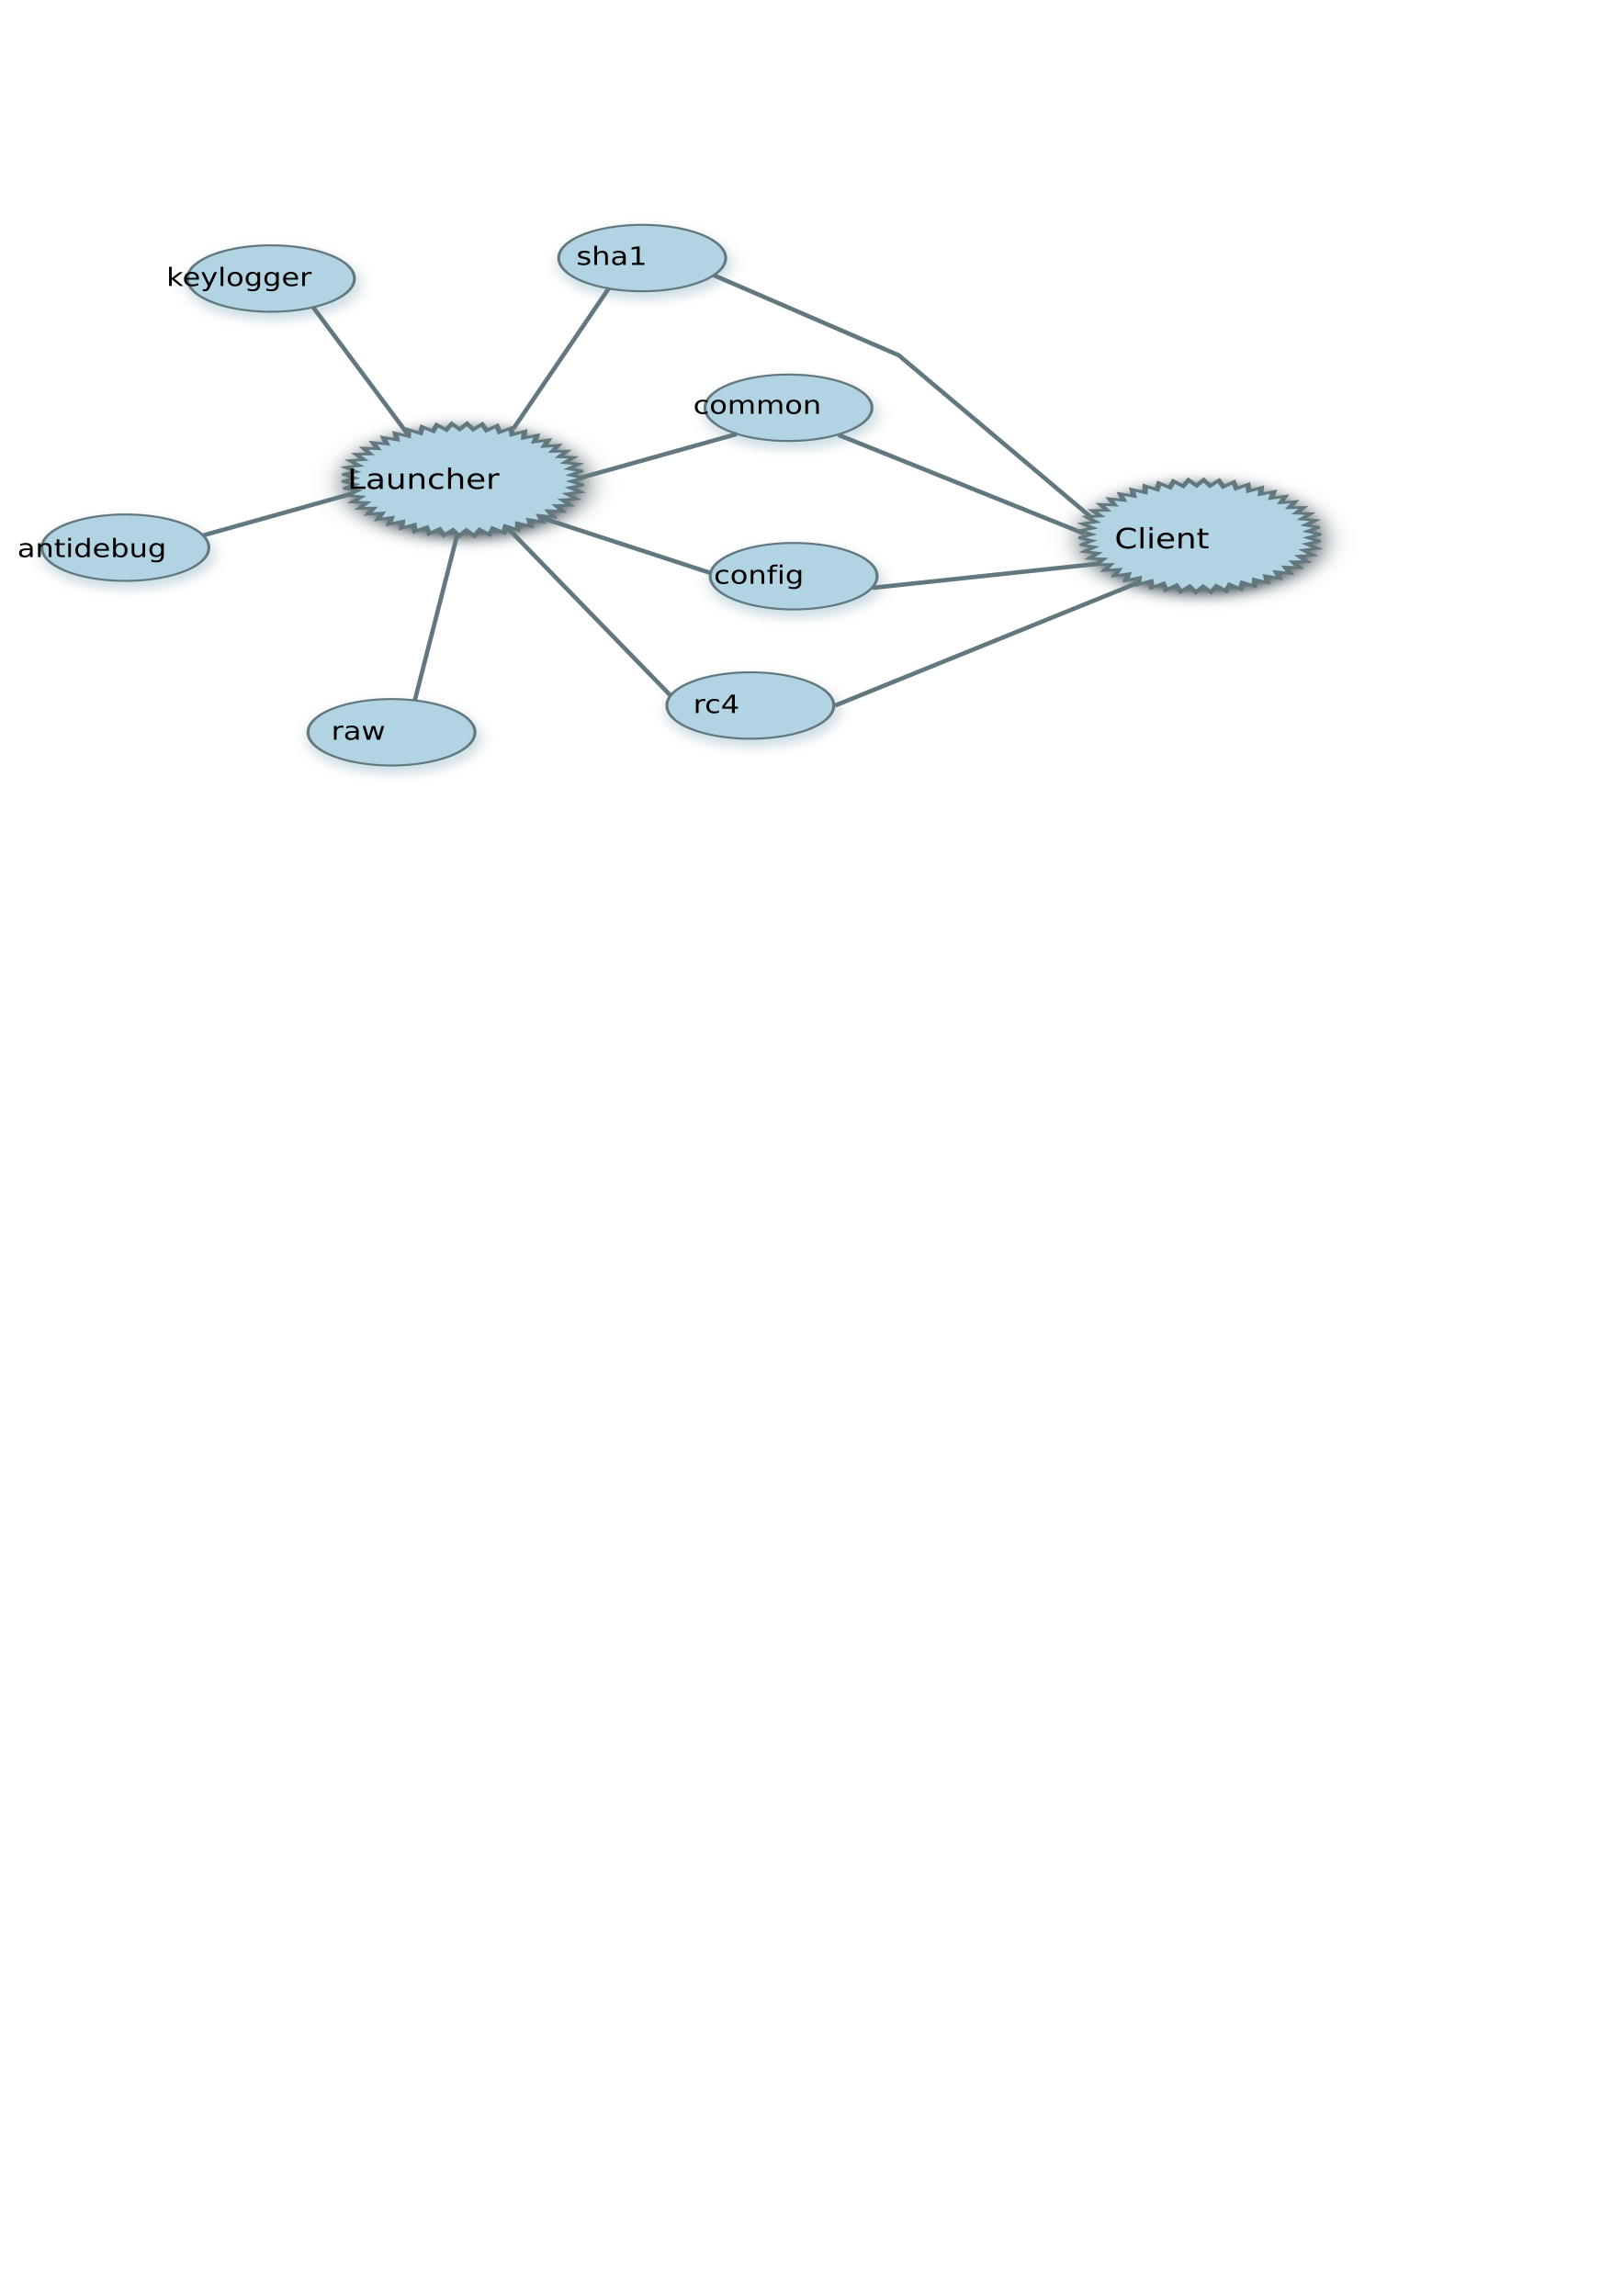
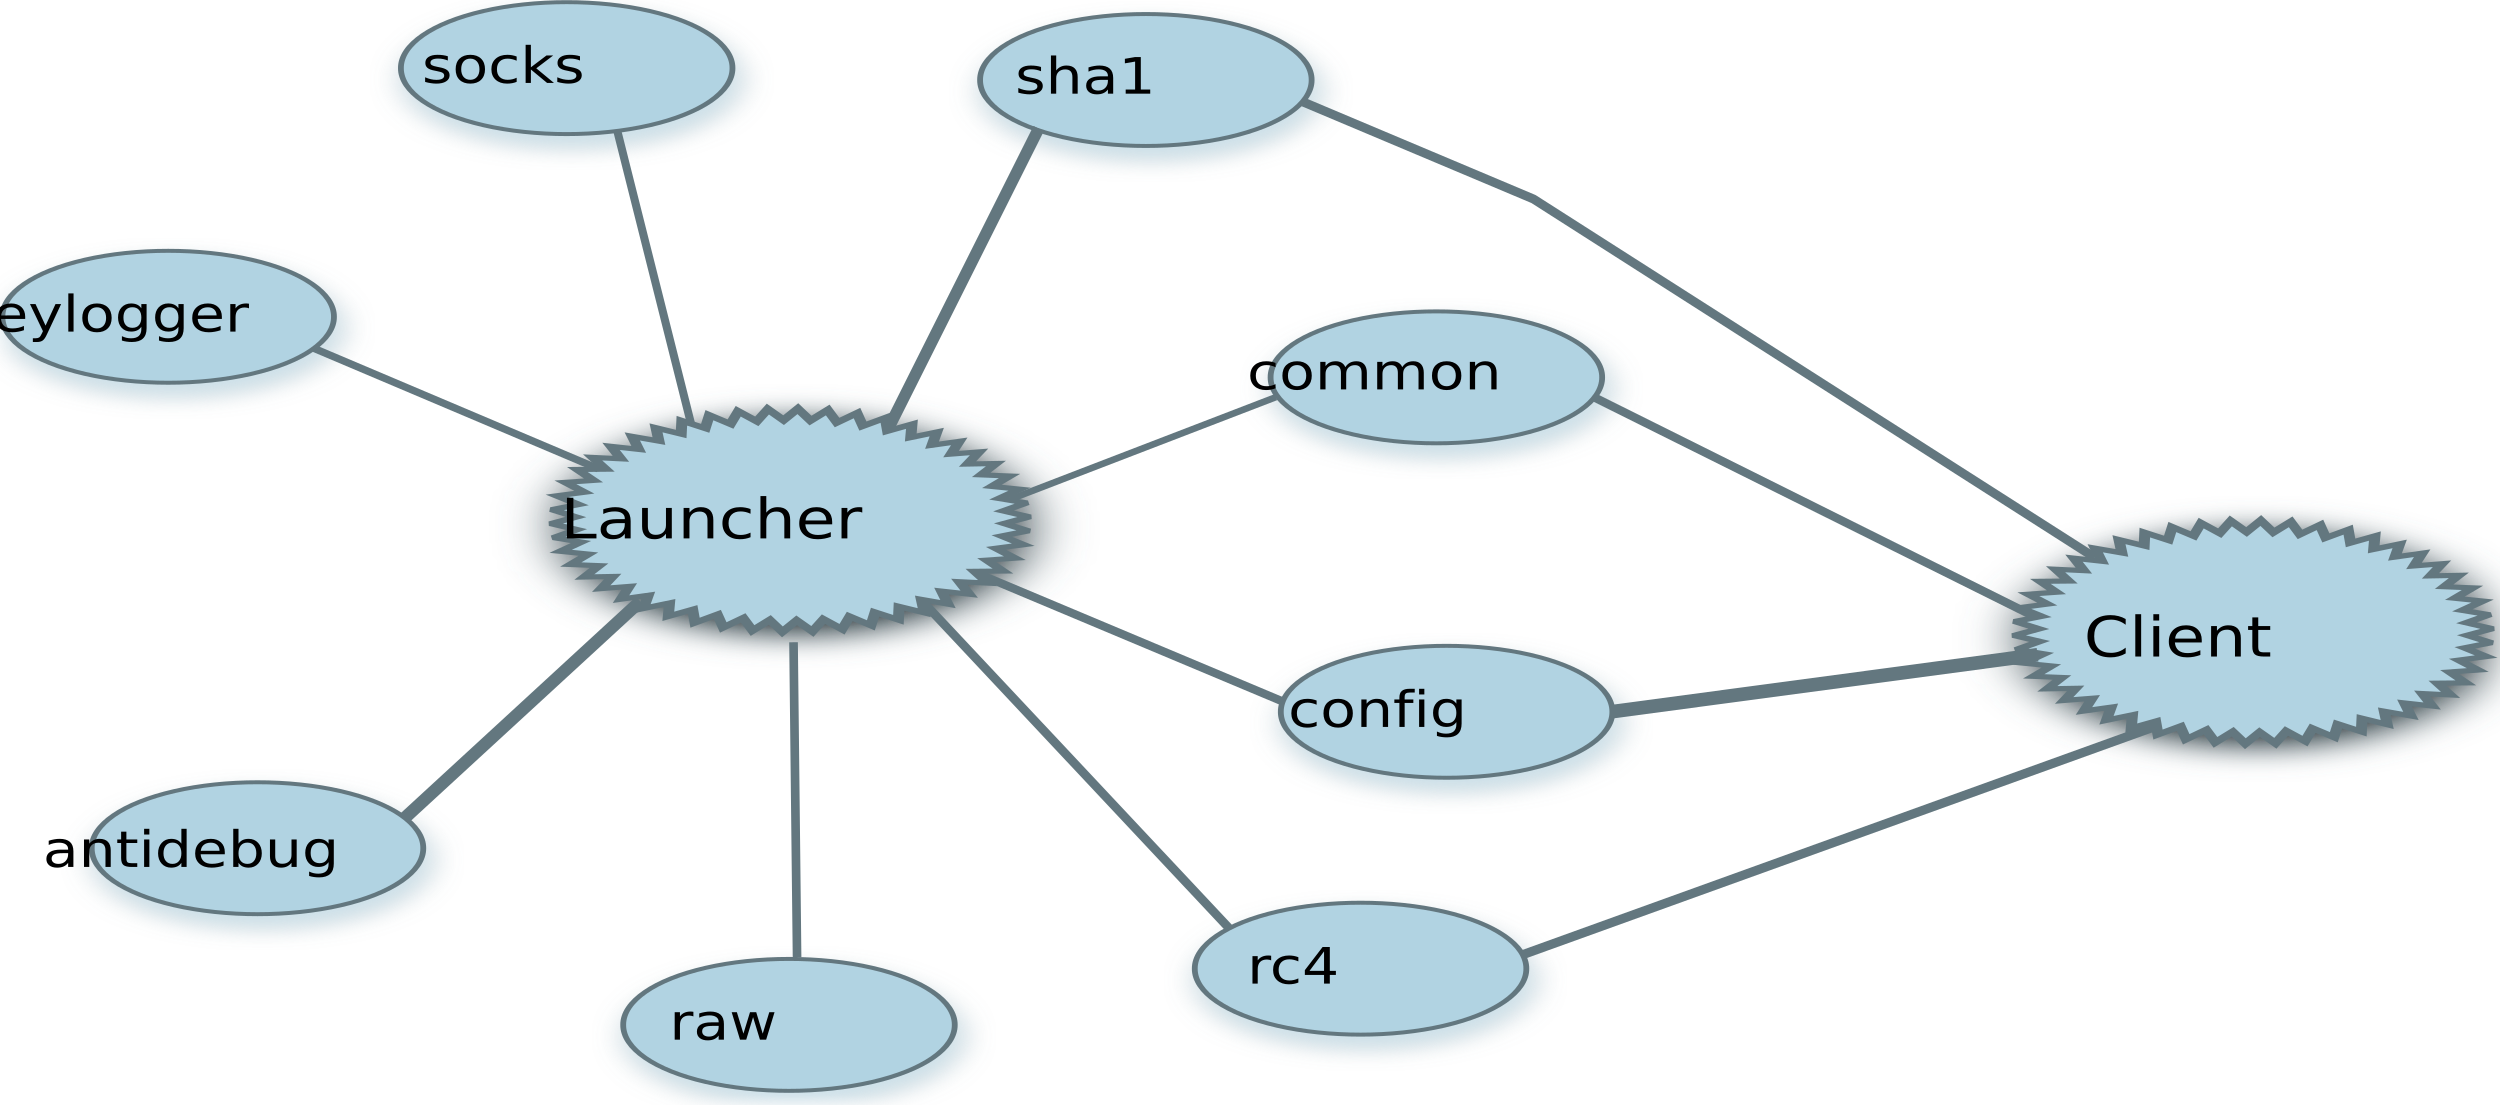
- <svg xmlns="http://www.w3.org/2000/svg" width="744.094" height="1052.362" id="svg2">
+ <svg xmlns="http://www.w3.org/2000/svg" width="576.983" height="254.915" id="svg2" version="1.0">
  <defs id="defs4">
    <filter id="filter14635" height="1.279" y="-0.14" width="1.283" x="-0.142">
      <feGaussianBlur id="feGaussianBlur14637" stdDeviation="16.599" />
    </filter>
    <filter id="filter3641" height="1.363" y="-0.182" width="1.214" x="-0.107">
      <feGaussianBlur id="feGaussianBlur3643" stdDeviation="6.466" />
    </filter>
  </defs>
-   <g id="capa1">
+   <g id="capa1" transform="translate(-29.84792,-99.8094)">
    <g id="layer1" transform="translate(2.279685,84.37696)">
      <g id="g3690" style="stroke:#63777f;stroke-opacity:1" transform="matrix(0.7491847,0,0,0.643872,491.1267,-156.596)">
        <path style="opacity:1;color:#000000;fill:#000000;fill-opacity:1;fill-rule:nonzero;stroke:#63777f;stroke-width:6.372;stroke-linecap:square;stroke-linejoin:miter;marker:none;marker-start:none;marker-mid:none;marker-end:none;stroke-miterlimit:4;stroke-dasharray:none;stroke-dashoffset:0;stroke-opacity:1;visibility:visible;display:inline;overflow:visible;filter:url(#filter14635);enable-background:accumulate" id="path13588" d="M -468.265,564.815 L -484.113,569.243 L -473.127,581.493 L -489.404,583.899 L -480.041,597.429 L -496.491,597.777 L -488.897,612.374 L -505.262,610.656 L -499.557,626.09 L -515.577,622.335 L -511.852,638.362 L -527.275,632.629 L -525.588,648.997 L -540.171,641.376 L -540.548,657.826 L -554.061,648.438 L -556.498,664.711 L -568.727,653.703 L -573.184,669.542 L -583.938,657.088 L -590.344,672.244 L -599.452,658.54 L -607.708,672.773 L -615.026,658.036 L -625.001,671.123 L -630.414,655.585 L -641.95,667.318 L -645.374,651.223 L -658.29,661.418 L -659.669,645.022 L -673.761,653.518 L -673.074,637.078 L -688.119,643.74 L -685.378,627.516 L -701.139,632.24 L -696.386,616.487 L -712.615,619.199 L -705.925,604.166 L -722.367,604.822 L -713.845,590.746 L -730.239,589.337 L -720.02,576.44 L -736.108,572.987 L -724.354,561.472 L -739.882,556.03 L -726.778,546.08 L -741.501,538.734 L -727.253,530.505 L -740.94,521.372 L -725.772,514.993 L -738.206,504.216 L -722.359,499.789 L -733.345,487.539 L -717.067,485.133 L -726.431,471.603 L -709.98,471.255 L -717.574,456.658 L -701.21,458.375 L -706.914,442.942 L -690.894,446.696 L -694.62,430.669 L -679.196,436.402 L -680.884,420.035 L -666.301,427.656 L -665.923,411.206 L -652.41,420.594 L -649.974,404.321 L -637.744,415.329 L -633.288,399.49 L -622.534,411.944 L -616.127,396.788 L -607.02,410.492 L -598.764,396.259 L -591.445,410.996 L -581.471,397.909 L -576.057,413.447 L -564.521,401.714 L -561.098,417.808 L -548.182,407.614 L -546.802,424.01 L -532.711,415.514 L -533.397,431.954 L -518.352,425.292 L -521.094,441.516 L -505.332,436.792 L -510.085,452.545 L -493.856,449.833 L -500.546,464.866 L -484.105,464.21 L -492.626,478.285 L -476.233,479.695 L -486.451,492.592 L -470.363,496.045 L -482.118,507.559 L -466.589,513.002 L -479.694,522.952 L -464.97,530.298 L -479.219,538.527 L -465.532,547.66 L -480.7,554.039 L -468.265,564.815 z" transform="matrix(0.5321035,0,0,0.2893154,-53.02344,301.4865)" />
        <path style="opacity:1;color:#000000;fill:#b1d3e2;fill-opacity:1;fill-rule:nonzero;stroke:#63777f;stroke-width:6.372;stroke-linecap:square;stroke-linejoin:miter;marker:none;marker-start:none;marker-mid:none;marker-end:none;stroke-miterlimit:4;stroke-dasharray:none;stroke-dashoffset:0;stroke-opacity:1;visibility:visible;display:inline;overflow:visible;enable-background:accumulate" id="path6067" d="M -468.265,564.815 L -484.113,569.243 L -473.127,581.493 L -489.404,583.899 L -480.041,597.429 L -496.491,597.777 L -488.897,612.374 L -505.262,610.656 L -499.557,626.09 L -515.577,622.335 L -511.852,638.362 L -527.275,632.629 L -525.588,648.997 L -540.171,641.376 L -540.548,657.826 L -554.061,648.438 L -556.498,664.711 L -568.727,653.703 L -573.184,669.542 L -583.938,657.088 L -590.344,672.244 L -599.452,658.54 L -607.708,672.773 L -615.026,658.036 L -625.001,671.123 L -630.414,655.585 L -641.95,667.318 L -645.374,651.223 L -658.29,661.418 L -659.669,645.022 L -673.761,653.518 L -673.074,637.078 L -688.119,643.74 L -685.378,627.516 L -701.139,632.24 L -696.386,616.487 L -712.615,619.199 L -705.925,604.166 L -722.367,604.822 L -713.845,590.746 L -730.239,589.337 L -720.02,576.44 L -736.108,572.987 L -724.354,561.472 L -739.882,556.03 L -726.778,546.08 L -741.501,538.734 L -727.253,530.505 L -740.94,521.372 L -725.772,514.993 L -738.206,504.216 L -722.359,499.789 L -733.345,487.539 L -717.067,485.133 L -726.431,471.603 L -709.98,471.255 L -717.574,456.658 L -701.21,458.375 L -706.914,442.942 L -690.894,446.696 L -694.62,430.669 L -679.196,436.402 L -680.884,420.035 L -666.301,427.656 L -665.923,411.206 L -652.41,420.594 L -649.974,404.321 L -637.744,415.329 L -633.288,399.49 L -622.534,411.944 L -616.127,396.788 L -607.02,410.492 L -598.764,396.259 L -591.445,410.996 L -581.471,397.909 L -576.057,413.447 L -564.521,401.714 L -561.098,417.808 L -548.182,407.614 L -546.802,424.01 L -532.711,415.514 L -533.397,431.954 L -518.352,425.292 L -521.094,441.516 L -505.332,436.792 L -510.085,452.545 L -493.856,449.833 L -500.546,464.866 L -484.105,464.21 L -492.626,478.285 L -476.233,479.695 L -486.451,492.592 L -470.363,496.045 L -482.118,507.559 L -466.589,513.002 L -479.694,522.952 L -464.97,530.298 L -479.219,538.527 L -465.532,547.66 L -480.7,554.039 L -468.265,564.815 z" transform="matrix(0.5321035,0,0,0.2893154,-54.35992,299.0194)" />
      </g>
      <text id="text17937" y="150.685" x="193.229" style="font-size:13.891px;font-style:normal;font-weight:normal;text-align:center;text-anchor:middle;fill:#000000;fill-opacity:1;stroke:none;stroke-width:1px;stroke-linecap:butt;stroke-linejoin:miter;stroke-opacity:1;font-family:Bitstream Vera Sans" xml:space="preserve" transform="scale(1.078685,0.9270546)">
        <tspan id="tspan17941" y="150.685" x="193.229">Launcher</tspan>
      </text>
      <text transform="scale(1.044337,0.9575457)" xml:space="preserve" style="font-size:6.718px;font-style:normal;font-weight:normal;text-align:center;text-anchor:middle;fill:#664444;fill-opacity:1;stroke:none;stroke-width:1px;stroke-linecap:butt;stroke-linejoin:miter;stroke-opacity:1;font-family:Bitstream Vera Sans" x="-668.5" y="199.726" id="text3819">
        <tspan x="-668.5" y="199.726" id="tspan3821" />
      </text>
      <text xml:space="preserve" style="font-size:10px;font-style:normal;font-variant:normal;font-weight:bold;font-stretch:normal;fill:#000000;fill-opacity:1;stroke:none;stroke-width:1px;stroke-linecap:butt;stroke-linejoin:miter;stroke-opacity:1;font-family:Sans;-inkscape-font-specification:Sans" x="-150" y="620.934" id="text3611" transform="translate(-2.279685,-84.37696)">
        <tspan id="tspan3613" x="-150" y="620.934" />
      </text>
-       <g transform="matrix(0.5200251,0,0,0.3791795,-96.08357,67.18736)" id="g3629" style="fill:#b1d3e2;fill-opacity:1;stroke:#63777f;stroke-opacity:1">
+       <g transform="matrix(0.5200251,0,0,0.3791795,-151.5915,112.4422)" id="g3629" style="fill:#b1d3e2;fill-opacity:1;stroke:#63777f;stroke-opacity:1">
        <path style="opacity:0.639;color:#000000;fill:#b1d3e2;fill-opacity:1;fill-rule:nonzero;stroke:#63777f;stroke-width:2.507;stroke-linecap:square;stroke-linejoin:miter;marker:none;marker-start:none;marker-mid:none;marker-end:none;stroke-miterlimit:4;stroke-dasharray:none;stroke-dashoffset:0;stroke-opacity:1;visibility:visible;display:inline;overflow:visible;filter:url(#filter3641);enable-background:accumulate" id="path3631" d="M 397.143,150.934 A 71.429,41.429 0 1 1 254.286,150.934 A 71.429,41.429 0 1 1 397.143,150.934 z" transform="matrix(1.030001,0,0,0.9655173,85.9235,-201.7516)" />
        <path style="opacity:1;color:#000000;fill:#b1d3e2;fill-opacity:1;fill-rule:nonzero;stroke:#63777f;stroke-width:2.507;stroke-linecap:square;stroke-linejoin:miter;marker:none;marker-start:none;marker-mid:none;marker-end:none;stroke-miterlimit:4;stroke-dasharray:none;stroke-dashoffset:0;stroke-opacity:1;visibility:visible;display:inline;overflow:visible;enable-background:accumulate" id="path3633" d="M 397.143,150.934 A 71.429,41.429 0 1 1 254.286,150.934 A 71.429,41.429 0 1 1 397.143,150.934 z" transform="matrix(1.030001,0,0,0.9655173,83.67405,-208.7577)" />
      </g>
-       <g transform="matrix(0.5200251,0,0,0.3791795,-162.798,190.5472)" id="g3654" style="fill:#b1d3e2;fill-opacity:1;stroke:#63777f;stroke-opacity:1">
+       <g transform="matrix(0.5200251,0,0,0.3791795,-130.9782,235.0949)" id="g3654" style="fill:#b1d3e2;fill-opacity:1;stroke:#63777f;stroke-opacity:1">
        <path style="opacity:0.639;color:#000000;fill:#b1d3e2;fill-opacity:1;fill-rule:nonzero;stroke:#63777f;stroke-width:2.507;stroke-linecap:square;stroke-linejoin:miter;marker:none;marker-start:none;marker-mid:none;marker-end:none;stroke-miterlimit:4;stroke-dasharray:none;stroke-dashoffset:0;stroke-opacity:1;visibility:visible;display:inline;overflow:visible;filter:url(#filter3641);enable-background:accumulate" id="path3656" d="M 397.143,150.934 A 71.429,41.429 0 1 1 254.286,150.934 A 71.429,41.429 0 1 1 397.143,150.934 z" transform="matrix(1.030001,0,0,0.9655173,85.9235,-201.7516)" />
        <path style="opacity:1;color:#000000;fill:#b1d3e2;fill-opacity:1;fill-rule:nonzero;stroke:#63777f;stroke-width:2.507;stroke-linecap:square;stroke-linejoin:miter;marker:none;marker-start:none;marker-mid:none;marker-end:none;stroke-miterlimit:4;stroke-dasharray:none;stroke-dashoffset:0;stroke-opacity:1;visibility:visible;display:inline;overflow:visible;enable-background:accumulate" id="path3658" d="M 397.143,150.934 A 71.429,41.429 0 1 1 254.286,150.934 A 71.429,41.429 0 1 1 397.143,150.934 z" transform="matrix(1.030001,0,0,0.9655173,83.67405,-208.7577)" />
      </g>
-       <g transform="matrix(0.5200251,0,0,0.3791795,-40.84213,275.1609)" id="g3660" style="fill:#b1d3e2;fill-opacity:1;stroke:#63777f;stroke-opacity:1">
+       <g transform="matrix(0.5200251,0,0,0.3791795,-8.315221,275.868)" id="g3660" style="fill:#b1d3e2;fill-opacity:1;stroke:#63777f;stroke-opacity:1">
        <path style="opacity:0.639;color:#000000;fill:#b1d3e2;fill-opacity:1;fill-rule:nonzero;stroke:#63777f;stroke-width:2.507;stroke-linecap:square;stroke-linejoin:miter;marker:none;marker-start:none;marker-mid:none;marker-end:none;stroke-miterlimit:4;stroke-dasharray:none;stroke-dashoffset:0;stroke-opacity:1;visibility:visible;display:inline;overflow:visible;filter:url(#filter3641);enable-background:accumulate" id="path3662" d="M 397.143,150.934 A 71.429,41.429 0 1 1 254.286,150.934 A 71.429,41.429 0 1 1 397.143,150.934 z" transform="matrix(1.030001,0,0,0.9655173,85.9235,-201.7516)" />
        <path style="opacity:1;color:#000000;fill:#b1d3e2;fill-opacity:1;fill-rule:nonzero;stroke:#63777f;stroke-width:2.507;stroke-linecap:square;stroke-linejoin:miter;marker:none;marker-start:none;marker-mid:none;marker-end:none;stroke-miterlimit:4;stroke-dasharray:none;stroke-dashoffset:0;stroke-opacity:1;visibility:visible;display:inline;overflow:visible;enable-background:accumulate" id="path3664" d="M 397.143,150.934 A 71.429,41.429 0 1 1 254.286,150.934 A 71.429,41.429 0 1 1 397.143,150.934 z" transform="matrix(1.030001,0,0,0.9655173,83.67405,-208.7577)" />
      </g>
      <g transform="matrix(0.5200251,0,0,0.3791795,123.6002,262.8947)" id="g3666" style="fill:#b1d3e2;fill-opacity:1;stroke:#63777f;stroke-opacity:1">
        <path style="opacity:0.639;color:#000000;fill:#b1d3e2;fill-opacity:1;fill-rule:nonzero;stroke:#63777f;stroke-width:2.507;stroke-linecap:square;stroke-linejoin:miter;marker:none;marker-start:none;marker-mid:none;marker-end:none;stroke-miterlimit:4;stroke-dasharray:none;stroke-dashoffset:0;stroke-opacity:1;visibility:visible;display:inline;overflow:visible;filter:url(#filter3641);enable-background:accumulate" id="path3668" d="M 397.143,150.934 A 71.429,41.429 0 1 1 254.286,150.934 A 71.429,41.429 0 1 1 397.143,150.934 z" transform="matrix(1.030001,0,0,0.9655173,85.9235,-201.7516)" />
        <path style="opacity:1;color:#000000;fill:#b1d3e2;fill-opacity:1;fill-rule:nonzero;stroke:#63777f;stroke-width:2.507;stroke-linecap:square;stroke-linejoin:miter;marker:none;marker-start:none;marker-mid:none;marker-end:none;stroke-miterlimit:4;stroke-dasharray:none;stroke-dashoffset:0;stroke-opacity:1;visibility:visible;display:inline;overflow:visible;enable-background:accumulate" id="path3670" d="M 397.143,150.934 A 71.429,41.429 0 1 1 254.286,150.934 A 71.429,41.429 0 1 1 397.143,150.934 z" transform="matrix(1.030001,0,0,0.9655173,83.67405,-208.7577)" />
      </g>
      <g transform="matrix(0.5200251,0,0,0.3791795,143.4548,203.6092)" id="g3672" style="fill:#b1d3e2;fill-opacity:1;stroke:#63777f;stroke-opacity:1">
        <path style="opacity:0.639;color:#000000;fill:#b1d3e2;fill-opacity:1;fill-rule:nonzero;stroke:#63777f;stroke-width:2.507;stroke-linecap:square;stroke-linejoin:miter;marker:none;marker-start:none;marker-mid:none;marker-end:none;stroke-miterlimit:4;stroke-dasharray:none;stroke-dashoffset:0;stroke-opacity:1;visibility:visible;display:inline;overflow:visible;filter:url(#filter3641);enable-background:accumulate" id="path3674" d="M 397.143,150.934 A 71.429,41.429 0 1 1 254.286,150.934 A 71.429,41.429 0 1 1 397.143,150.934 z" transform="matrix(1.030001,0,0,0.9655173,85.9235,-201.7516)" />
        <path style="opacity:1;color:#000000;fill:#b1d3e2;fill-opacity:1;fill-rule:nonzero;stroke:#63777f;stroke-width:2.507;stroke-linecap:square;stroke-linejoin:miter;marker:none;marker-start:none;marker-mid:none;marker-end:none;stroke-miterlimit:4;stroke-dasharray:none;stroke-dashoffset:0;stroke-opacity:1;visibility:visible;display:inline;overflow:visible;enable-background:accumulate" id="path3676" d="M 397.143,150.934 A 71.429,41.429 0 1 1 254.286,150.934 A 71.429,41.429 0 1 1 397.143,150.934 z" transform="matrix(1.030001,0,0,0.9655173,83.67405,-208.7577)" />
      </g>
      <g transform="matrix(0.5200251,0,0,0.3791795,141.099,126.4207)" id="g3678" style="fill:#b1d3e2;fill-opacity:1;stroke:#63777f;stroke-opacity:1">
        <path style="opacity:0.639;color:#000000;fill:#b1d3e2;fill-opacity:1;fill-rule:nonzero;stroke:#63777f;stroke-width:2.507;stroke-linecap:square;stroke-linejoin:miter;marker:none;marker-start:none;marker-mid:none;marker-end:none;stroke-miterlimit:4;stroke-dasharray:none;stroke-dashoffset:0;stroke-opacity:1;visibility:visible;display:inline;overflow:visible;filter:url(#filter3641);enable-background:accumulate" id="path3680" d="M 397.143,150.934 A 71.429,41.429 0 1 1 254.286,150.934 A 71.429,41.429 0 1 1 397.143,150.934 z" transform="matrix(1.030001,0,0,0.9655173,85.9235,-201.7516)" />
        <path style="opacity:1;color:#000000;fill:#b1d3e2;fill-opacity:1;fill-rule:nonzero;stroke:#63777f;stroke-width:2.507;stroke-linecap:square;stroke-linejoin:miter;marker:none;marker-start:none;marker-mid:none;marker-end:none;stroke-miterlimit:4;stroke-dasharray:none;stroke-dashoffset:0;stroke-opacity:1;visibility:visible;display:inline;overflow:visible;enable-background:accumulate" id="path3682" d="M 397.143,150.934 A 71.429,41.429 0 1 1 254.286,150.934 A 71.429,41.429 0 1 1 397.143,150.934 z" transform="matrix(1.030001,0,0,0.9655173,83.67405,-208.7577)" />
      </g>
      <g transform="matrix(0.5200251,0,0,0.3791795,74.05067,57.79532)" id="g3684" style="fill:#b1d3e2;fill-opacity:1;stroke:#63777f;stroke-opacity:1">
        <path style="opacity:0.639;color:#000000;fill:#b1d3e2;fill-opacity:1;fill-rule:nonzero;stroke:#63777f;stroke-width:2.507;stroke-linecap:square;stroke-linejoin:miter;marker:none;marker-start:none;marker-mid:none;marker-end:none;stroke-miterlimit:4;stroke-dasharray:none;stroke-dashoffset:0;stroke-opacity:1;visibility:visible;display:inline;overflow:visible;filter:url(#filter3641);enable-background:accumulate" id="path3686" d="M 397.143,150.934 A 71.429,41.429 0 1 1 254.286,150.934 A 71.429,41.429 0 1 1 397.143,150.934 z" transform="matrix(1.030001,0,0,0.9655173,85.9235,-201.7516)" />
        <path style="opacity:1;color:#000000;fill:#b1d3e2;fill-opacity:1;fill-rule:nonzero;stroke:#63777f;stroke-width:2.507;stroke-linecap:square;stroke-linejoin:miter;marker:none;marker-start:none;marker-mid:none;marker-end:none;stroke-miterlimit:4;stroke-dasharray:none;stroke-dashoffset:0;stroke-opacity:1;visibility:visible;display:inline;overflow:visible;enable-background:accumulate" id="path3688" d="M 397.143,150.934 A 71.429,41.429 0 1 1 254.286,150.934 A 71.429,41.429 0 1 1 397.143,150.934 z" transform="matrix(1.030001,0,0,0.9655173,83.67405,-208.7577)" />
      </g>
      <g id="g3694" style="stroke:#63777f;stroke-opacity:1" transform="matrix(0.7491847,0,0,0.643872,828.7652,-130.7845)">
        <path style="opacity:1;color:#000000;fill:#000000;fill-opacity:1;fill-rule:nonzero;stroke:#63777f;stroke-width:6.372;stroke-linecap:square;stroke-linejoin:miter;marker:none;marker-start:none;marker-mid:none;marker-end:none;stroke-miterlimit:4;stroke-dasharray:none;stroke-dashoffset:0;stroke-opacity:1;visibility:visible;display:inline;overflow:visible;filter:url(#filter14635);enable-background:accumulate" id="path3696" d="M -468.265,564.815 L -484.113,569.243 L -473.127,581.493 L -489.404,583.899 L -480.041,597.429 L -496.491,597.777 L -488.897,612.374 L -505.262,610.656 L -499.557,626.09 L -515.577,622.335 L -511.852,638.362 L -527.275,632.629 L -525.588,648.997 L -540.171,641.376 L -540.548,657.826 L -554.061,648.438 L -556.498,664.711 L -568.727,653.703 L -573.184,669.542 L -583.938,657.088 L -590.344,672.244 L -599.452,658.54 L -607.708,672.773 L -615.026,658.036 L -625.001,671.123 L -630.414,655.585 L -641.95,667.318 L -645.374,651.223 L -658.29,661.418 L -659.669,645.022 L -673.761,653.518 L -673.074,637.078 L -688.119,643.74 L -685.378,627.516 L -701.139,632.24 L -696.386,616.487 L -712.615,619.199 L -705.925,604.166 L -722.367,604.822 L -713.845,590.746 L -730.239,589.337 L -720.02,576.44 L -736.108,572.987 L -724.354,561.472 L -739.882,556.03 L -726.778,546.08 L -741.501,538.734 L -727.253,530.505 L -740.94,521.372 L -725.772,514.993 L -738.206,504.216 L -722.359,499.789 L -733.345,487.539 L -717.067,485.133 L -726.431,471.603 L -709.98,471.255 L -717.574,456.658 L -701.21,458.375 L -706.914,442.942 L -690.894,446.696 L -694.62,430.669 L -679.196,436.402 L -680.884,420.035 L -666.301,427.656 L -665.923,411.206 L -652.41,420.594 L -649.974,404.321 L -637.744,415.329 L -633.288,399.49 L -622.534,411.944 L -616.127,396.788 L -607.02,410.492 L -598.764,396.259 L -591.445,410.996 L -581.471,397.909 L -576.057,413.447 L -564.521,401.714 L -561.098,417.808 L -548.182,407.614 L -546.802,424.01 L -532.711,415.514 L -533.397,431.954 L -518.352,425.292 L -521.094,441.516 L -505.332,436.792 L -510.085,452.545 L -493.856,449.833 L -500.546,464.866 L -484.105,464.21 L -492.626,478.285 L -476.233,479.695 L -486.451,492.592 L -470.363,496.045 L -482.118,507.559 L -466.589,513.002 L -479.694,522.952 L -464.97,530.298 L -479.219,538.527 L -465.532,547.66 L -480.7,554.039 L -468.265,564.815 z" transform="matrix(0.5321035,0,0,0.2893154,-53.02344,301.4865)" />
        <path style="opacity:1;color:#000000;fill:#b1d3e2;fill-opacity:1;fill-rule:nonzero;stroke:#63777f;stroke-width:6.372;stroke-linecap:square;stroke-linejoin:miter;marker:none;marker-start:none;marker-mid:none;marker-end:none;stroke-miterlimit:4;stroke-dasharray:none;stroke-dashoffset:0;stroke-opacity:1;visibility:visible;display:inline;overflow:visible;enable-background:accumulate" id="path3698" d="M -468.265,564.815 L -484.113,569.243 L -473.127,581.493 L -489.404,583.899 L -480.041,597.429 L -496.491,597.777 L -488.897,612.374 L -505.262,610.656 L -499.557,626.09 L -515.577,622.335 L -511.852,638.362 L -527.275,632.629 L -525.588,648.997 L -540.171,641.376 L -540.548,657.826 L -554.061,648.438 L -556.498,664.711 L -568.727,653.703 L -573.184,669.542 L -583.938,657.088 L -590.344,672.244 L -599.452,658.54 L -607.708,672.773 L -615.026,658.036 L -625.001,671.123 L -630.414,655.585 L -641.95,667.318 L -645.374,651.223 L -658.29,661.418 L -659.669,645.022 L -673.761,653.518 L -673.074,637.078 L -688.119,643.74 L -685.378,627.516 L -701.139,632.24 L -696.386,616.487 L -712.615,619.199 L -705.925,604.166 L -722.367,604.822 L -713.845,590.746 L -730.239,589.337 L -720.02,576.44 L -736.108,572.987 L -724.354,561.472 L -739.882,556.03 L -726.778,546.08 L -741.501,538.734 L -727.253,530.505 L -740.94,521.372 L -725.772,514.993 L -738.206,504.216 L -722.359,499.789 L -733.345,487.539 L -717.067,485.133 L -726.431,471.603 L -709.98,471.255 L -717.574,456.658 L -701.21,458.375 L -706.914,442.942 L -690.894,446.696 L -694.62,430.669 L -679.196,436.402 L -680.884,420.035 L -666.301,427.656 L -665.923,411.206 L -652.41,420.594 L -649.974,404.321 L -637.744,415.329 L -633.288,399.49 L -622.534,411.944 L -616.127,396.788 L -607.02,410.492 L -598.764,396.259 L -591.445,410.996 L -581.471,397.909 L -576.057,413.447 L -564.521,401.714 L -561.098,417.808 L -548.182,407.614 L -546.802,424.01 L -532.711,415.514 L -533.397,431.954 L -518.352,425.292 L -521.094,441.516 L -505.332,436.792 L -510.085,452.545 L -493.856,449.833 L -500.546,464.866 L -484.105,464.21 L -492.626,478.285 L -476.233,479.695 L -486.451,492.592 L -470.363,496.045 L -482.118,507.559 L -466.589,513.002 L -479.694,522.952 L -464.97,530.298 L -479.219,538.527 L -465.532,547.66 L -480.7,554.039 L -468.265,564.815 z" transform="matrix(0.5321035,0,0,0.2893154,-54.35992,299.0194)" />
      </g>
-       <path style="fill:none;fill-rule:evenodd;stroke:#63777f;stroke-width:2;stroke-linecap:butt;stroke-linejoin:round;stroke-opacity:1;stroke-miterlimit:4;stroke-dasharray:none" d="M 335.312,114.569 L 263.092,134.823" id="path8726" />
-       <path style="fill:none;fill-rule:evenodd;stroke:#63777f;stroke-width:2;stroke-linecap:butt;stroke-linejoin:round;stroke-opacity:1;stroke-miterlimit:4;stroke-dasharray:none" d="M 323.02,178.148 L 246.148,153.028" id="path8728" />
-       <path style="fill:none;fill-rule:evenodd;stroke:#63777f;stroke-width:2;stroke-linecap:butt;stroke-linejoin:round;stroke-opacity:1;stroke-miterlimit:4;stroke-dasharray:none" d="M 304.915,234.33 L 230.258,157.528" id="path8730" />
-       <path style="fill:none;fill-rule:evenodd;stroke:#63777f;stroke-width:2;stroke-linecap:butt;stroke-linejoin:round;stroke-opacity:1;stroke-miterlimit:4;stroke-dasharray:none" d="M 187.821,236.621 L 207.278,160.653" id="path8732" />
-       <path style="fill:none;fill-rule:evenodd;stroke:#63777f;stroke-width:2;stroke-linecap:butt;stroke-linejoin:round;stroke-opacity:1;stroke-miterlimit:4;stroke-dasharray:none" d="M 91.048,160.939 L 159.526,141.74" id="path8734" />
-       <path style="fill:none;fill-rule:evenodd;stroke:#63777f;stroke-width:2;stroke-linecap:butt;stroke-linejoin:round;stroke-opacity:1;stroke-miterlimit:4;stroke-dasharray:none" d="M 141.188,56.386 L 184.578,114.632" id="path8736" />
-       <path style="fill:none;fill-rule:evenodd;stroke:#63777f;stroke-width:2;stroke-linecap:butt;stroke-linejoin:round;stroke-opacity:1;stroke-miterlimit:4;stroke-dasharray:none" d="M 233.04,112.037 L 276.813,47.598" id="path8738" />
-       <path style="fill:none;fill-rule:evenodd;stroke:#63777f;stroke-width:2;stroke-linecap:butt;stroke-linejoin:round;stroke-opacity:1;stroke-miterlimit:4;stroke-dasharray:none" d="M 501.403,173.965 L 397.618,185.041" id="path8740" />
-       <path style="fill:none;fill-rule:evenodd;stroke:#63777f;stroke-width:2;stroke-linecap:butt;stroke-linejoin:round;stroke-opacity:1;stroke-miterlimit:4;stroke-dasharray:none" d="M 494.758,160.296 L 381.99,114.986" id="path8742" />
-       <path style="fill:none;fill-rule:evenodd;stroke:#63777f;stroke-width:2;stroke-linecap:butt;stroke-linejoin:round;stroke-opacity:1;stroke-miterlimit:4;stroke-dasharray:none" d="M 518.556,182.965 L 380.403,238.993" id="path8744" />
+       <path style="fill:none;fill-rule:evenodd;stroke:#63777f;stroke-width:1.525;stroke-linecap:butt;stroke-linejoin:round;stroke-miterlimit:4;stroke-dasharray:none;stroke-opacity:1" d="M 322.05,107.082 L 260.744,130.67" id="path8726" />
+       <path style="fill:none;fill-rule:evenodd;stroke:#63777f;stroke-width:1.915;stroke-linecap:butt;stroke-linejoin:round;stroke-miterlimit:4;stroke-dasharray:none;stroke-opacity:1" d="M 323.562,177.315 L 253.981,148.111" id="path8728" />
+       <path style="fill:none;fill-rule:evenodd;stroke:#63777f;stroke-width:2.023;stroke-linecap:butt;stroke-linejoin:round;stroke-miterlimit:4;stroke-dasharray:none;stroke-opacity:1" d="M 311.153,229.568 L 240.894,154.665" id="path8730" />
+       <path style="fill:none;fill-rule:evenodd;stroke:#63777f;stroke-width:2;stroke-linecap:butt;stroke-linejoin:round;stroke-miterlimit:4;stroke-dasharray:none;stroke-opacity:1" d="M 211.524,236.328 L 210.71,163.653" id="path8732" />
+       <path style="fill:none;fill-rule:evenodd;stroke:#63777f;stroke-width:2.884;stroke-linecap:butt;stroke-linejoin:round;stroke-miterlimit:4;stroke-dasharray:none;stroke-opacity:1" d="M 120.835,204.338 L 175.347,154.202" id="path8734" />
+       <path style="fill:none;fill-rule:evenodd;stroke:#63777f;stroke-width:1.699;stroke-linecap:butt;stroke-linejoin:round;stroke-miterlimit:4;stroke-dasharray:none;stroke-opacity:1" d="M 100.026,95.833 L 165.636,123.621" id="path8736" />
+       <path style="fill:none;fill-rule:evenodd;stroke:#63777f;stroke-width:2.676;stroke-linecap:butt;stroke-linejoin:round;stroke-miterlimit:4;stroke-dasharray:none;stroke-opacity:1" d="M 232.671,114.174 L 267.282,45.107" id="path8738" />
+       <path style="fill:none;fill-rule:evenodd;stroke:#63777f;stroke-width:3.155;stroke-linecap:butt;stroke-linejoin:round;stroke-miterlimit:4;stroke-dasharray:none;stroke-opacity:1" d="M 497.826,166.542 L 399.585,179.686" id="path8740" />
+       <path style="fill:none;fill-rule:evenodd;stroke:#63777f;stroke-width:1.944;stroke-linecap:butt;stroke-linejoin:round;stroke-miterlimit:4;stroke-dasharray:none;stroke-opacity:1" d="M 496.786,157.574 L 395.815,107.291" id="path8742" />
+       <path style="fill:none;fill-rule:evenodd;stroke:#63777f;stroke-width:2.105;stroke-linecap:butt;stroke-linejoin:round;stroke-miterlimit:4;stroke-dasharray:none;stroke-opacity:1" d="M 524.504,183.267 L 379.205,235.691" id="path8744" />
      <text id="text8756" y="180.097" x="506.971" style="font-size:13.891px;font-style:normal;font-weight:normal;text-align:center;text-anchor:middle;fill:#000000;fill-opacity:1;stroke:none;stroke-width:1px;stroke-linecap:butt;stroke-linejoin:miter;stroke-opacity:1;font-family:Bitstream Vera Sans" xml:space="preserve" transform="scale(1.078685,0.9270546)">
        <tspan y="180.097" x="506.971" id="tspan8760">Client</tspan>
      </text>
      <text id="text8764" y="39.961" x="271.694" style="font-size:12.502px;font-style:normal;font-weight:normal;text-align:center;text-anchor:middle;fill:#000000;fill-opacity:1;stroke:none;stroke-width:1px;stroke-linecap:butt;stroke-linejoin:miter;stroke-opacity:1;font-family:Bitstream Vera Sans" xml:space="preserve" transform="scale(1.078685,0.9270546)">
        <tspan id="tspan8766" y="39.961" x="271.694">sha1</tspan>
      </text>
-       <text id="text8768" y="50.379" x="113.34" style="font-size:12.502px;font-style:normal;font-weight:normal;text-align:center;text-anchor:middle;fill:#000000;fill-opacity:1;stroke:none;stroke-width:1px;stroke-linecap:butt;stroke-linejoin:miter;stroke-opacity:1;font-family:Bitstream Vera Sans" xml:space="preserve" transform="scale(1.078685,0.9270546)">
-         <tspan id="tspan8770" y="50.379" x="113.34">keylogger</tspan>
+       <text id="text8768" y="99.195" x="61.881" style="font-size:12.502px;font-style:normal;font-weight:normal;text-align:center;text-anchor:middle;fill:#000000;fill-opacity:1;stroke:none;stroke-width:1px;stroke-linecap:butt;stroke-linejoin:miter;stroke-opacity:1;font-family:Bitstream Vera Sans" xml:space="preserve" transform="scale(1.078685,0.9270546)">
+         <tspan id="tspan8770" y="99.195" x="61.881">keylogger</tspan>
      </text>
-       <text id="text8772" y="184.425" x="50.832" style="font-size:12.502px;font-style:normal;font-weight:normal;text-align:center;text-anchor:middle;fill:#000000;fill-opacity:1;stroke:none;stroke-width:1px;stroke-linecap:butt;stroke-linejoin:miter;stroke-opacity:1;font-family:Bitstream Vera Sans" xml:space="preserve" transform="scale(1.078685,0.9270546)">
-         <tspan id="tspan8774" y="184.425" x="50.832">antidebug</tspan>
+       <text id="text8772" y="232.478" x="80.331" style="font-size:12.502px;font-style:normal;font-weight:normal;text-align:center;text-anchor:middle;fill:#000000;fill-opacity:1;stroke:none;stroke-width:1px;stroke-linecap:butt;stroke-linejoin:miter;stroke-opacity:1;font-family:Bitstream Vera Sans" xml:space="preserve" transform="scale(1.078685,0.9270546)">
+         <tspan id="tspan8774" y="232.478" x="80.331">antidebug</tspan>
      </text>
      <text id="text8776" y="113.582" x="333.508" style="font-size:12.502px;font-style:normal;font-weight:normal;text-align:center;text-anchor:middle;fill:#000000;fill-opacity:1;stroke:none;stroke-width:1px;stroke-linecap:butt;stroke-linejoin:miter;stroke-opacity:1;font-family:Bitstream Vera Sans" xml:space="preserve" transform="scale(1.078685,0.9270546)">
        <tspan id="tspan8778" y="113.582" x="333.508">common</tspan>
      </text>
      <text id="text8780" y="261.518" x="316.144" style="font-size:12.502px;font-style:normal;font-weight:normal;text-align:center;text-anchor:middle;fill:#000000;fill-opacity:1;stroke:none;stroke-width:1px;stroke-linecap:butt;stroke-linejoin:miter;stroke-opacity:1;font-family:Bitstream Vera Sans" xml:space="preserve" transform="scale(1.078685,0.9270546)">
        <tspan id="tspan8782" y="261.518" x="316.144">rc4</tspan>
      </text>
      <text id="text8784" y="197.621" x="334.202" style="font-size:12.502px;font-style:normal;font-weight:normal;text-align:center;text-anchor:middle;fill:#000000;fill-opacity:1;stroke:none;stroke-width:1px;stroke-linecap:butt;stroke-linejoin:miter;stroke-opacity:1;font-family:Bitstream Vera Sans" xml:space="preserve" transform="scale(1.078685,0.9270546)">
        <tspan id="tspan8786" y="197.621" x="334.202">config</tspan>
      </text>
-       <text id="text8788" y="274.714" x="164.041" style="font-size:12.502px;font-style:normal;font-weight:normal;text-align:center;text-anchor:middle;fill:#000000;fill-opacity:1;stroke:none;stroke-width:1px;stroke-linecap:butt;stroke-linejoin:miter;stroke-opacity:1;font-family:Bitstream Vera Sans" xml:space="preserve" transform="scale(1.078685,0.9270546)">
-         <tspan id="tspan8790" y="274.714" x="164.041">raw</tspan>
+       <text id="text8788" y="275.477" x="194.195" style="font-size:12.502px;font-style:normal;font-weight:normal;text-align:center;text-anchor:middle;fill:#000000;fill-opacity:1;stroke:none;stroke-width:1px;stroke-linecap:butt;stroke-linejoin:miter;stroke-opacity:1;font-family:Bitstream Vera Sans" xml:space="preserve" transform="scale(1.078685,0.9270546)">
+         <tspan id="tspan8790" y="275.477" x="194.195">raw</tspan>
      </text>
-       <path style="fill:none;fill-rule:evenodd;stroke:#63777f;stroke-width:2;stroke-linecap:butt;stroke-linejoin:round;stroke-opacity:1;stroke-miterlimit:4;stroke-dasharray:none" d="M 324.833,41.791 L 409.568,78.445 L 497.758,152.724" id="path9089" />
+       <path style="fill:none;fill-rule:evenodd;stroke:#63777f;stroke-width:2.071;stroke-linecap:butt;stroke-linejoin:round;stroke-miterlimit:4;stroke-dasharray:none;stroke-opacity:1" d="M 328.347,38.98 L 381.488,61.367 L 510.973,144.079" id="path9089" />
+       <g transform="matrix(0.5200251,0,0,0.3791795,-59.618,55.05389)" id="g2456" style="fill:#b1d3e2;fill-opacity:1;stroke:#63777f;stroke-opacity:1">
+         <path style="opacity:0.639;color:#000000;fill:#b1d3e2;fill-opacity:1;fill-rule:nonzero;stroke:#63777f;stroke-width:2.507;stroke-linecap:square;stroke-linejoin:miter;marker:none;marker-start:none;marker-mid:none;marker-end:none;stroke-miterlimit:4;stroke-dasharray:none;stroke-dashoffset:0;stroke-opacity:1;visibility:visible;display:inline;overflow:visible;filter:url(#filter3641);enable-background:accumulate" id="path2458" d="M 397.143,150.934 A 71.429,41.429 0 1 1 254.286,150.934 A 71.429,41.429 0 1 1 397.143,150.934 z" transform="matrix(1.030001,0,0,0.9655173,85.9235,-201.7516)" />
+         <path style="opacity:1;color:#000000;fill:#b1d3e2;fill-opacity:1;fill-rule:nonzero;stroke:#63777f;stroke-width:2.507;stroke-linecap:square;stroke-linejoin:miter;marker:none;marker-start:none;marker-mid:none;marker-end:none;stroke-miterlimit:4;stroke-dasharray:none;stroke-dashoffset:0;stroke-opacity:1;visibility:visible;display:inline;overflow:visible;enable-background:accumulate" id="path2460" d="M 397.143,150.934 A 71.429,41.429 0 1 1 254.286,150.934 A 71.429,41.429 0 1 1 397.143,150.934 z" transform="matrix(1.030001,0,0,0.9655173,83.67405,-208.7577)" />
+       </g>
+       <text id="text2462" y="37.291" x="147.146" style="font-size:12.502px;font-style:normal;font-weight:normal;text-align:center;text-anchor:middle;fill:#000000;fill-opacity:1;stroke:none;stroke-width:1px;stroke-linecap:butt;stroke-linejoin:miter;stroke-opacity:1;font-family:Bitstream Vera Sans" xml:space="preserve" transform="scale(1.078685,0.9270546)">
+         <tspan id="tspan2464" y="37.291" x="147.146">socks</tspan>
+       </text>
+       <path style="fill:none;fill-rule:evenodd;stroke:#63777f;stroke-width:1.861;stroke-linecap:butt;stroke-linejoin:round;stroke-miterlimit:4;stroke-dasharray:none;stroke-opacity:1" d="M 187.096,113.386 L 170.029,45.625" id="path2466" />
    </g>
  </g>
</svg>
